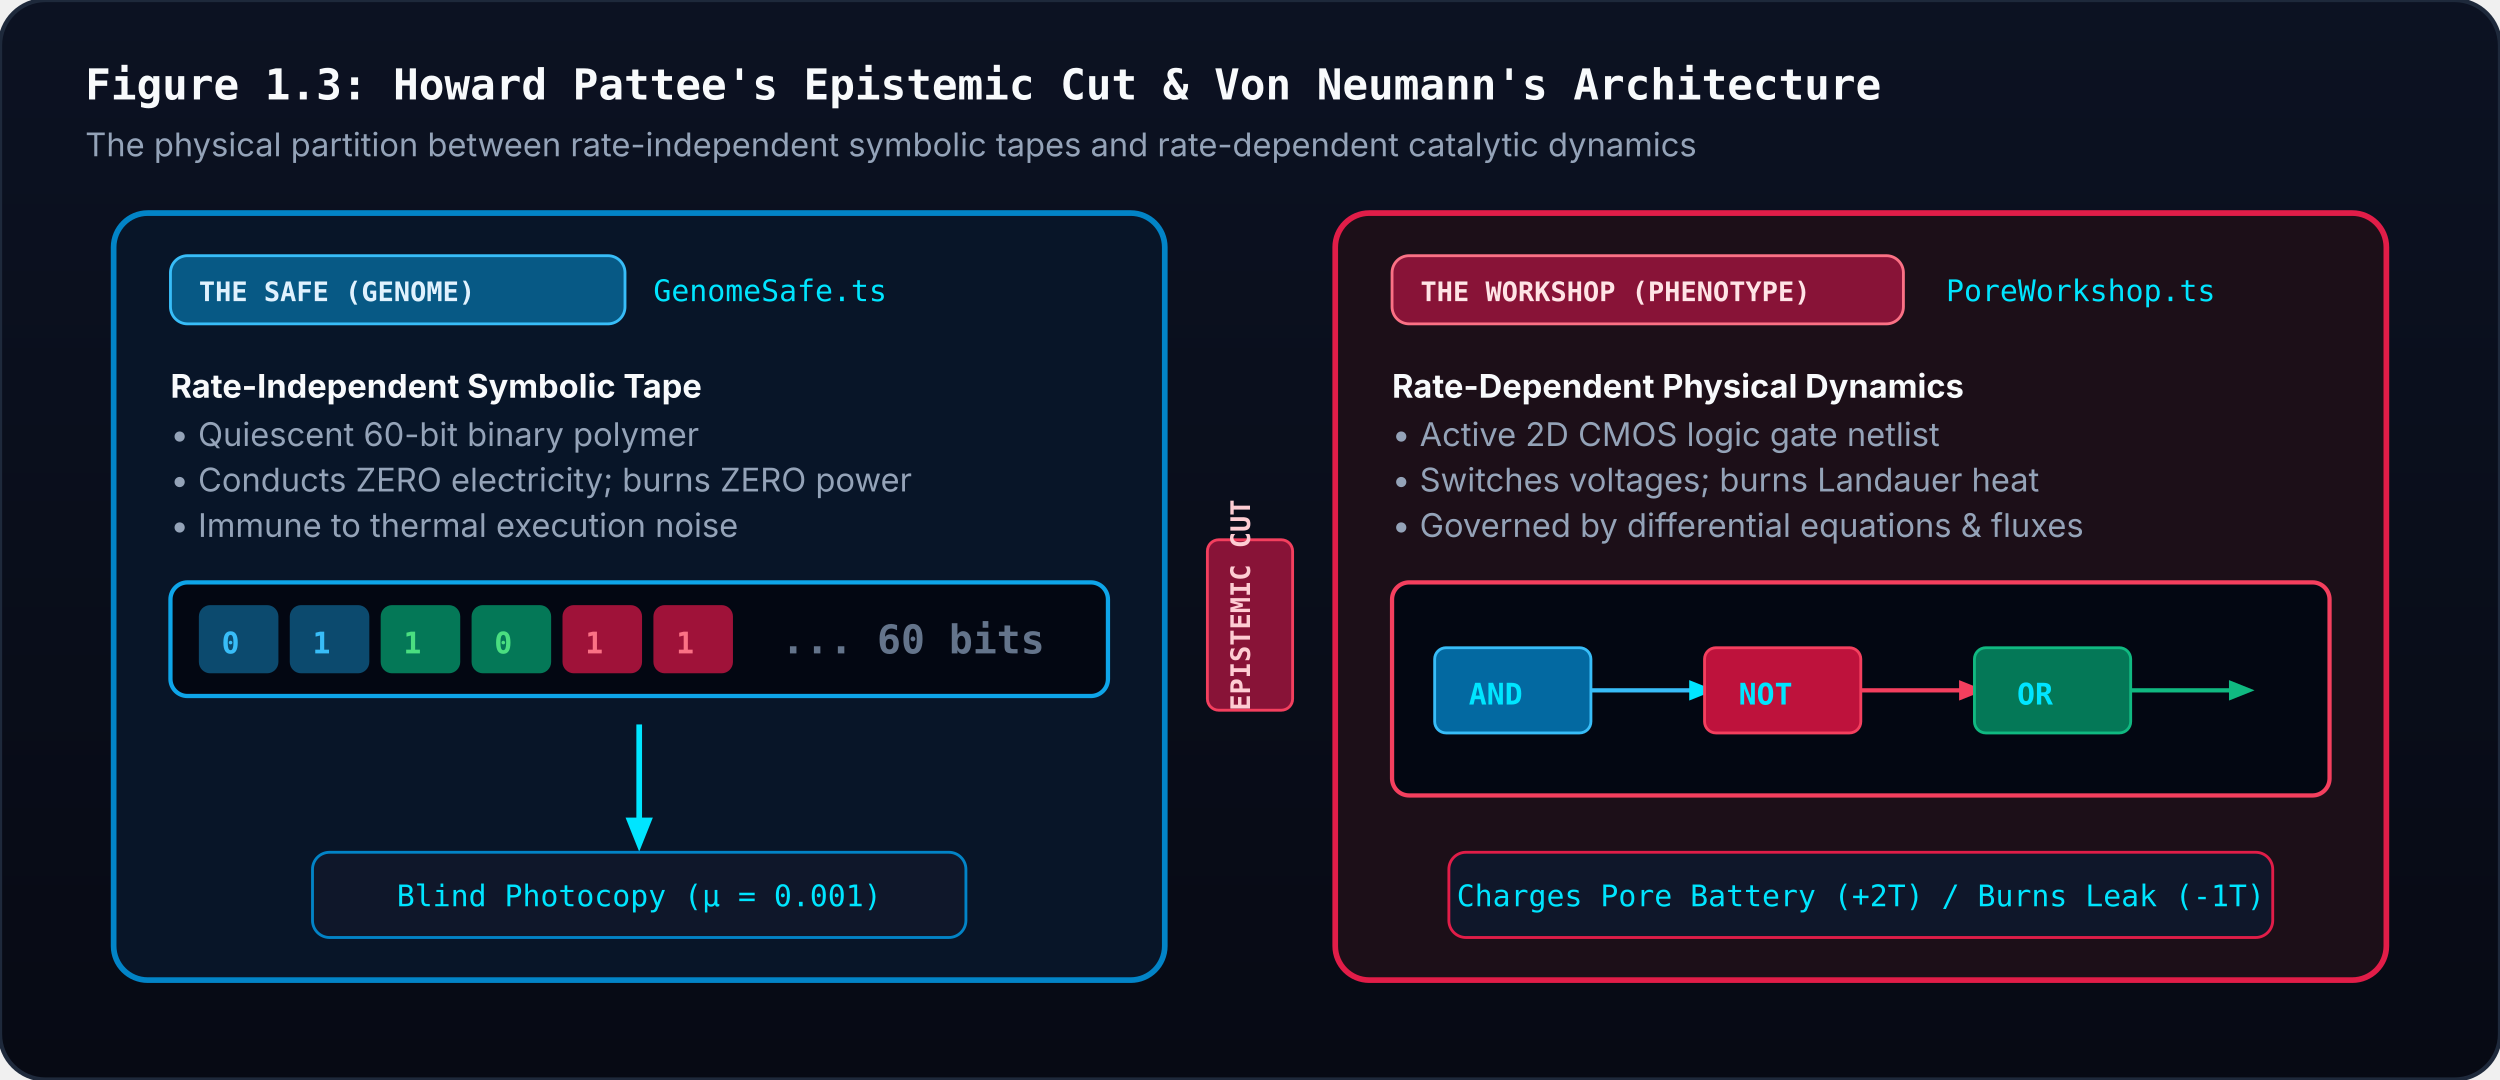
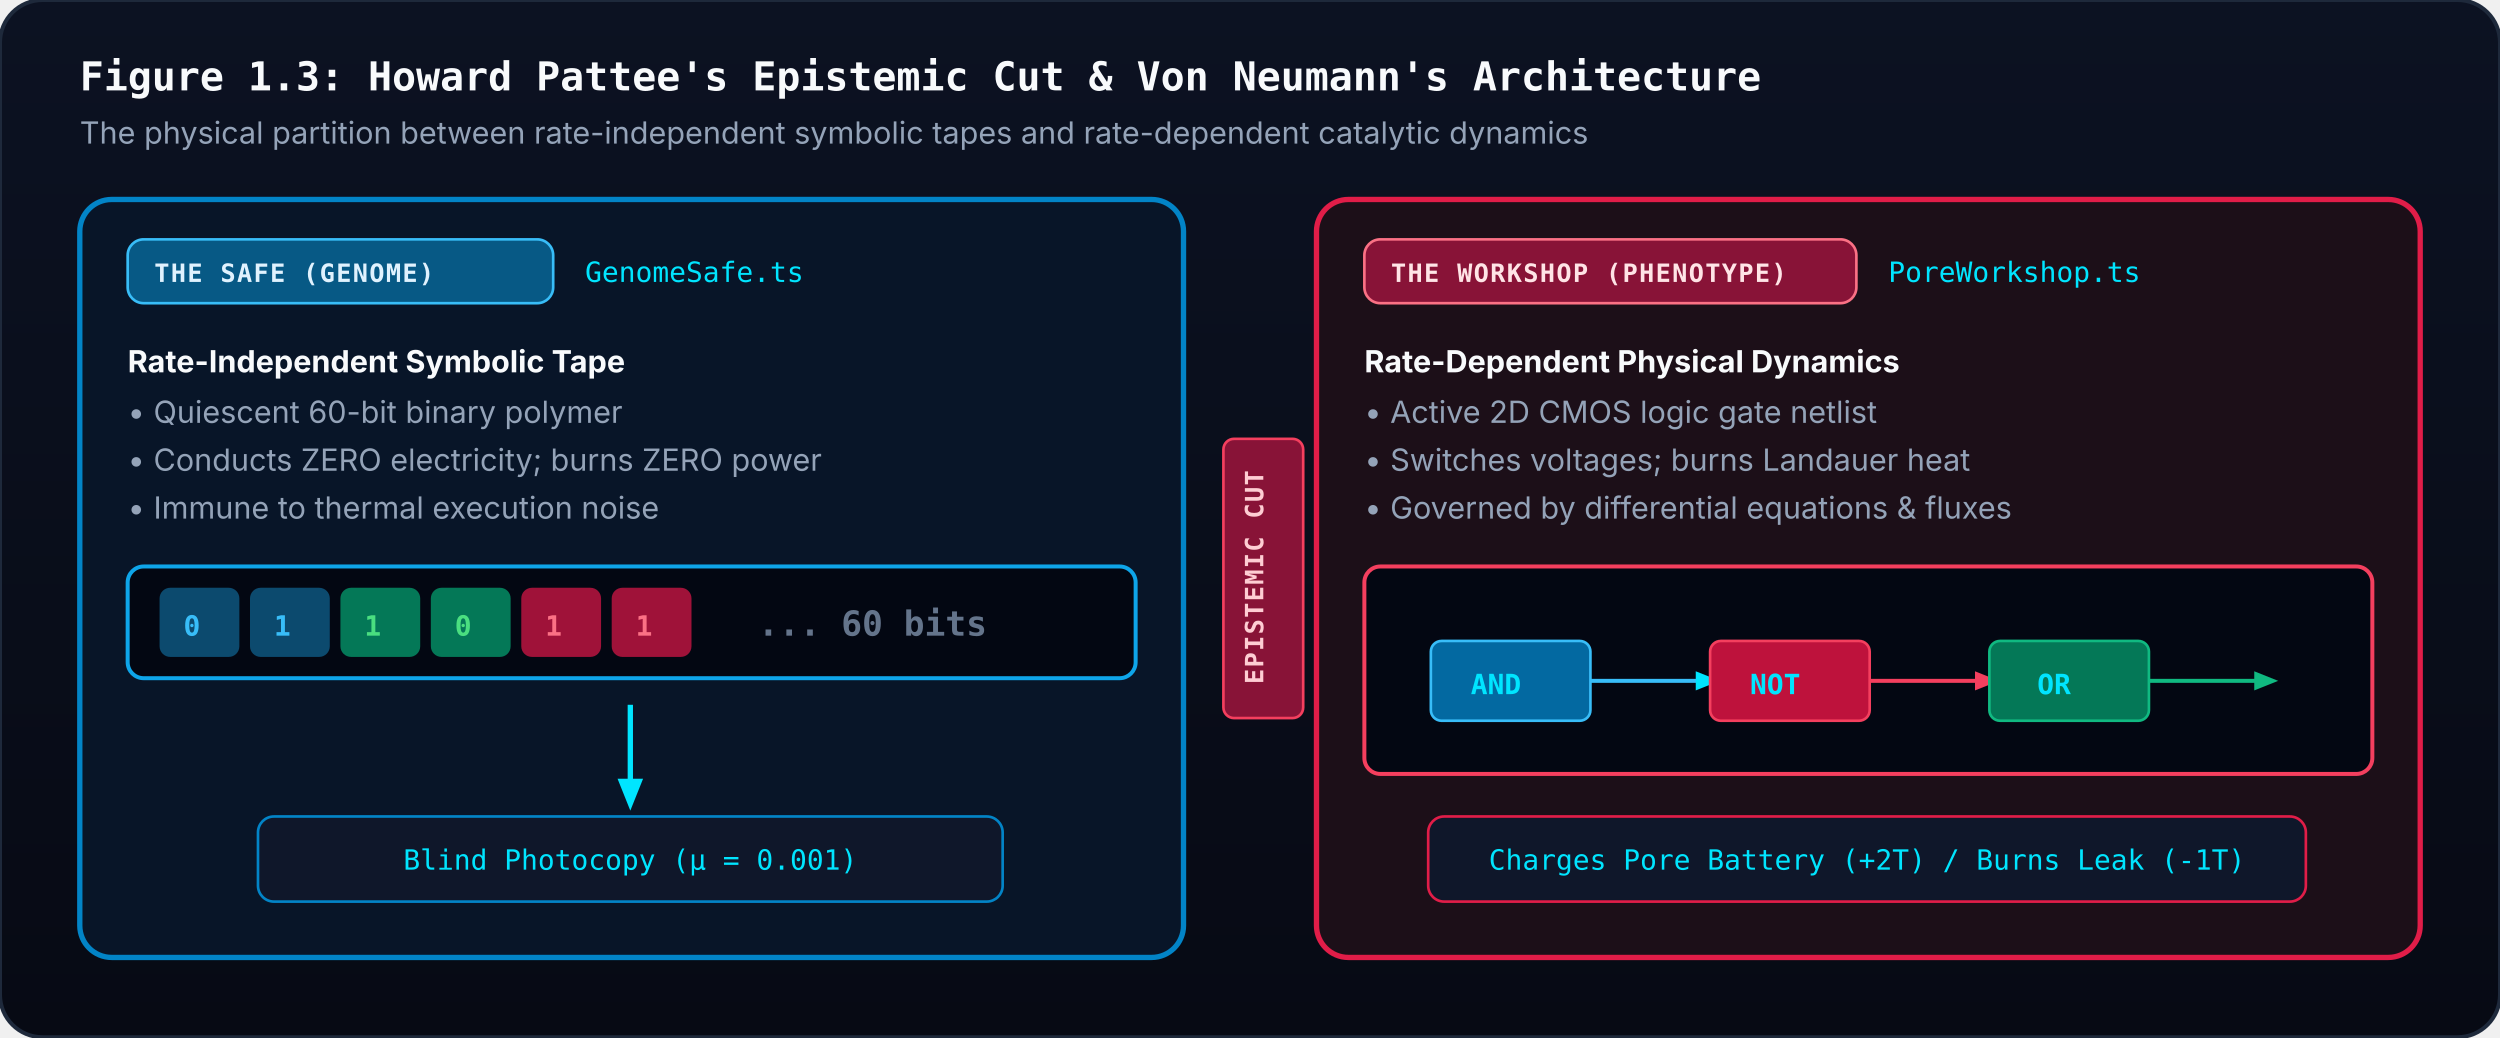
- <svg xmlns="http://www.w3.org/2000/svg" viewBox="0 0 880 380" width="880" height="380" class="w-full h-auto font-sans">
+ <svg xmlns="http://www.w3.org/2000/svg" viewBox="0 0 940 390" width="940" height="390" class="w-full h-auto font-sans">
  <defs>
    <linearGradient id="panelGrad" x1="0%" y1="0%" x2="0%" y2="100%">
      <stop offset="0%" stop-color="#0c1222" />
      <stop offset="100%" stop-color="#070a14" />
    </linearGradient>
    <linearGradient id="cardGrad" x1="0%" y1="0%" x2="0%" y2="100%">
      <stop offset="0%" stop-color="#131c31" />
      <stop offset="100%" stop-color="#0a0f1d" />
    </linearGradient>
    <linearGradient id="cyanGrad" x1="0%" y1="0%" x2="100%" y2="100%">
      <stop offset="0%" stop-color="#00e5ff" />
      <stop offset="100%" stop-color="#0284c7" />
    </linearGradient>
    <linearGradient id="emeraldGrad" x1="0%" y1="0%" x2="100%" y2="100%">
      <stop offset="0%" stop-color="#10b981" />
      <stop offset="100%" stop-color="#047857" />
    </linearGradient>
    <linearGradient id="roseGrad" x1="0%" y1="0%" x2="100%" y2="100%">
      <stop offset="0%" stop-color="#f43f5e" />
      <stop offset="100%" stop-color="#be123c" />
    </linearGradient>
    <linearGradient id="amberGrad" x1="0%" y1="0%" x2="100%" y2="100%">
      <stop offset="0%" stop-color="#f59e0b" />
      <stop offset="100%" stop-color="#b45309" />
    </linearGradient>
    <linearGradient id="purpleGrad" x1="0%" y1="0%" x2="100%" y2="100%">
      <stop offset="0%" stop-color="#a855f7" />
      <stop offset="100%" stop-color="#6b21a8" />
    </linearGradient>
    <marker id="arrow-cyan" viewBox="0 0 10 10" refX="6" refY="5" markerWidth="6" markerHeight="6" orient="auto-start-reverse">
      <path d="M 0 1 L 10 5 L 0 9 z" fill="#00e5ff" />
    </marker>
    <marker id="arrow-emerald" viewBox="0 0 10 10" refX="6" refY="5" markerWidth="6" markerHeight="6" orient="auto-start-reverse">
      <path d="M 0 1 L 10 5 L 0 9 z" fill="#10b981" />
    </marker>
    <marker id="arrow-rose" viewBox="0 0 10 10" refX="6" refY="5" markerWidth="6" markerHeight="6" orient="auto-start-reverse">
      <path d="M 0 1 L 10 5 L 0 9 z" fill="#f43f5e" />
    </marker>
    <marker id="arrow-amber" viewBox="0 0 10 10" refX="6" refY="5" markerWidth="6" markerHeight="6" orient="auto-start-reverse">
      <path d="M 0 1 L 10 5 L 0 9 z" fill="#f59e0b" />
    </marker>
    <marker id="arrow-purple" viewBox="0 0 10 10" refX="6" refY="5" markerWidth="6" markerHeight="6" orient="auto-start-reverse">
      <path d="M 0 1 L 10 5 L 0 9 z" fill="#a855f7" />
    </marker>
    <marker id="arrow-slate" viewBox="0 0 10 10" refX="6" refY="5" markerWidth="6" markerHeight="6" orient="auto-start-reverse">
      <path d="M 0 1 L 10 5 L 0 9 z" fill="#64748b" />
    </marker>
    <filter id="glow-cyan" x="-20%" y="-20%" width="140%" height="140%">
      <feGaussianBlur stdDeviation="3" result="blur" />
      <feComposite in="SourceGraphic" in2="blur" operator="over" />
    </filter>
    <filter id="glow-emerald" x="-20%" y="-20%" width="140%" height="140%">
      <feGaussianBlur stdDeviation="3" result="blur" />
      <feComposite in="SourceGraphic" in2="blur" operator="over" />
    </filter>
  </defs>
  <style>
-     .title { font-family: 'Cascadia Code', Consolas, monospace; font-size: 15px; font-weight: bold; fill: #f8fafc; }
-     .subtitle { font-family: 'Inter', system-ui, sans-serif; font-size: 11.5px; fill: #94a3b8; }
-     .label { font-family: 'Inter', system-ui, sans-serif; font-size: 11px; fill: #cbd5e1; }
-     .label-bold { font-family: 'Inter', system-ui, sans-serif; font-size: 11.5px; font-weight: bold; fill: #f8fafc; }
-     .code { font-family: 'Cascadia Code', Consolas, monospace; font-size: 10.5px; fill: #00e5ff; }
-     .badge { font-family: 'Cascadia Code', Consolas, monospace; font-size: 9.5px; font-weight: bold; }
+     .title { font-family: ui-monospace, 'Cascadia Code', Consolas, 'SF Mono', monospace; font-size: 15px; font-weight: bold; fill: #f8fafc; }
+     .subtitle { font-family: system-ui, -apple-system, 'Inter', sans-serif; font-size: 11.5px; fill: #94a3b8; }
+     .label { font-family: system-ui, -apple-system, 'Inter', sans-serif; font-size: 11px; fill: #cbd5e1; }
+     .label-bold { font-family: system-ui, -apple-system, 'Inter', sans-serif; font-size: 11.5px; font-weight: bold; fill: #f8fafc; }
+     .code { font-family: ui-monospace, 'Cascadia Code', Consolas, 'SF Mono', monospace; font-size: 10.5px; fill: #00e5ff; }
+     .badge { font-family: ui-monospace, 'Cascadia Code', Consolas, 'SF Mono', monospace; font-size: 9.5px; font-weight: bold; letter-spacing: 0.5px; }
  </style>
-   <rect width="880" height="380" rx="16" fill="url(#panelGrad)" stroke="#1e293b" stroke-width="1.5" />
-   <g transform="translate(30, 35)">
+   <rect width="940" height="390" rx="16" fill="url(#panelGrad)" stroke="#1e293b" stroke-width="1.5" />
+   <g transform="translate(30, 34)">
    <text class="title">Figure 1.3: Howard Pattee's Epistemic Cut &amp; Von Neumann's Architecture</text>
    <text y="20" class="subtitle">The physical partition between rate-independent symbolic tapes and rate-dependent catalytic dynamics</text>
  </g>
-   <g transform="translate(40, 75)">
-     <rect width="370" height="270" rx="12" fill="#081528" stroke="#0284c7" stroke-width="2" />
-     <rect x="20" y="15" width="160" height="24" rx="6" fill="#075985" stroke="#38bdf8" stroke-width="1" />
-     <text x="30" y="31" class="badge" fill="#e0f2fe">THE SAFE (GENOME)</text>
+   <g transform="translate(30, 75)">
+     <rect width="415" height="285" rx="12" fill="#081528" stroke="#0284c7" stroke-width="2" />
+     <rect x="18" y="15" width="160" height="24" rx="6" fill="#075985" stroke="#38bdf8" stroke-width="1" />
+     <text x="28" y="31" class="badge" fill="#e0f2fe">THE SAFE (GENOME)</text>
    <text x="190" y="31" class="code" fill="#38bdf8">GenomeSafe.ts</text>
-     <text x="20" y="65" class="label-bold" fill="#7dd3fc">Rate-Independent Symbolic Tape</text>
-     <text x="20" y="82" class="subtitle">• Quiescent 60-bit binary polymer</text>
-     <text x="20" y="98" class="subtitle">• Conducts ZERO electricity; burns ZERO power</text>
-     <text x="20" y="114" class="subtitle">• Immune to thermal execution noise</text>
-     <g transform="translate(20, 130)">
-       <rect width="330" height="40" rx="6" fill="#030712" stroke="#0ea5e9" stroke-width="1.5" />
-       <g transform="translate(10, 8)" class="code" font-size="13" font-weight="bold">
-         <rect x="0" y="0" width="28" height="24" rx="4" fill="#0c4a6e" />
-         <text x="8" y="17" fill="#38bdf8">0</text>
-         <rect x="32" y="0" width="28" height="24" rx="4" fill="#0c4a6e" />
-         <text x="40" y="17" fill="#38bdf8">1</text>
-         <rect x="64" y="0" width="28" height="24" rx="4" fill="#047857" />
-         <text x="72" y="17" fill="#4ade80">1</text>
-         <rect x="96" y="0" width="28" height="24" rx="4" fill="#047857" />
-         <text x="104" y="17" fill="#4ade80">0</text>
-         <rect x="128" y="0" width="28" height="24" rx="4" fill="#9f1239" />
-         <text x="136" y="17" fill="#fb7185">1</text>
-         <rect x="160" y="0" width="28" height="24" rx="4" fill="#9f1239" />
-         <text x="168" y="17" fill="#fb7185">1</text>
-         <text x="205" y="17" fill="#64748b" font-size="14">... 60 bits</text>
+     <text x="18" y="65" class="label-bold" fill="#7dd3fc">Rate-Independent Symbolic Tape</text>
+     <text x="18" y="84" class="subtitle">• Quiescent 60-bit binary polymer</text>
+     <text x="18" y="102" class="subtitle">• Conducts ZERO electricity; burns ZERO power</text>
+     <text x="18" y="120" class="subtitle">• Immune to thermal execution noise</text>
+     <g transform="translate(18, 138)">
+       <rect width="379" height="42" rx="6" fill="#030712" stroke="#0ea5e9" stroke-width="1.5" />
+       <g transform="translate(12, 8)" class="code" font-size="13" font-weight="bold">
+         <rect x="0" y="0" width="30" height="26" rx="4" fill="#0c4a6e" />
+         <text x="9" y="18" fill="#38bdf8">0</text>
+         <rect x="34" y="0" width="30" height="26" rx="4" fill="#0c4a6e" />
+         <text x="43" y="18" fill="#38bdf8">1</text>
+         <rect x="68" y="0" width="30" height="26" rx="4" fill="#047857" />
+         <text x="77" y="18" fill="#4ade80">1</text>
+         <rect x="102" y="0" width="30" height="26" rx="4" fill="#047857" />
+         <text x="111" y="18" fill="#4ade80">0</text>
+         <rect x="136" y="0" width="30" height="26" rx="4" fill="#9f1239" />
+         <text x="145" y="18" fill="#fb7185">1</text>
+         <rect x="170" y="0" width="30" height="26" rx="4" fill="#9f1239" />
+         <text x="179" y="18" fill="#fb7185">1</text>
+         <text x="225" y="18" fill="#64748b" font-size="13">... 60 bits</text>
      </g>
    </g>
-     <path d="M 185 180 L 185 220" stroke="#00e5ff" stroke-width="2" marker-end="url(#arrow-cyan)" />
-     <rect x="70" y="225" width="230" height="30" rx="6" fill="#0f172a" stroke="#0284c7" stroke-width="1" />
-     <text x="185" y="244" class="code" text-anchor="middle" font-size="10" fill="#38bdf8">Blind Photocopy (μ = 0.001)</text>
+     <path d="M 207 190 L 207 225" stroke="#00e5ff" stroke-width="2" marker-end="url(#arrow-cyan)" />
+     <rect x="67" y="232" width="280" height="32" rx="6" fill="#0f172a" stroke="#0284c7" stroke-width="1" />
+     <text x="207" y="252" class="code" text-anchor="middle" font-size="10.5" fill="#38bdf8">Blind Photocopy (μ = 0.001)</text>
  </g>
-   <g transform="translate(425, 75)">
-     <line x1="15" y1="20" x2="15" y2="250" stroke="#f43f5e" stroke-width="3" stroke-dasharray="6 4" filter="url(#glow-emerald)" />
-     <rect x="0" y="115" width="30" height="60" rx="4" fill="#881337" stroke="#f43f5e" stroke-width="1" />
-     <text x="15" y="138" class="badge" text-anchor="middle" fill="#fecdd3" transform="rotate(-90 15 138)">EPISTEMIC CUT</text>
+   <g transform="translate(460, 75)">
+     <line x1="15" y1="15" x2="15" y2="270" stroke="#f43f5e" stroke-width="3" stroke-dasharray="6 4" filter="url(#glow-emerald)" />
+     <rect x="0" y="90" width="30" height="105" rx="4" fill="#881337" stroke="#f43f5e" stroke-width="1" />
+     <text x="15" y="142" class="badge" text-anchor="middle" fill="#fecdd3" transform="rotate(-90 15 142)">EPISTEMIC CUT</text>
  </g>
-   <g transform="translate(470, 75)">
-     <rect width="370" height="270" rx="12" fill="#1c0f18" stroke="#e11d48" stroke-width="2" />
-     <rect x="20" y="15" width="180" height="24" rx="6" fill="#881337" stroke="#fb7185" stroke-width="1" />
-     <text x="30" y="31" class="badge" fill="#ffe4e6">THE WORKSHOP (PHENOTYPE)</text>
+   <g transform="translate(495, 75)">
+     <rect width="415" height="285" rx="12" fill="#1c0f18" stroke="#e11d48" stroke-width="2" />
+     <rect x="18" y="15" width="185" height="24" rx="6" fill="#881337" stroke="#fb7185" stroke-width="1" />
+     <text x="28" y="31" class="badge" fill="#ffe4e6">THE WORKSHOP (PHENOTYPE)</text>
    <text x="215" y="31" class="code" fill="#fb7185">PoreWorkshop.ts</text>
-     <text x="20" y="65" class="label-bold" fill="#fda4af">Rate-Dependent Physical Dynamics</text>
-     <text x="20" y="82" class="subtitle">• Active 2D CMOS logic gate netlist</text>
-     <text x="20" y="98" class="subtitle">• Switches voltages; burns Landauer heat</text>
-     <text x="20" y="114" class="subtitle">• Governed by differential equations &amp; fluxes</text>
-     <g transform="translate(20, 130)">
-       <rect width="330" height="75" rx="6" fill="#030712" stroke="#f43f5e" stroke-width="1.5" />
-       <g transform="translate(15, 15)">
-         <rect x="0" y="8" width="55" height="30" rx="4" fill="#0369a1" stroke="#38bdf8" />
-         <text x="12" y="28" class="code" fill="#fff" font-weight="bold">AND</text>
-         <path d="M 55 23 L 95 23" stroke="#38bdf8" stroke-width="1.5" marker-end="url(#arrow-cyan)" />
-         <rect x="95" y="8" width="55" height="30" rx="4" fill="#be123c" stroke="#f43f5e" />
-         <text x="107" y="28" class="code" fill="#fff" font-weight="bold">NOT</text>
-         <path d="M 150 23 L 190 23" stroke="#f43f5e" stroke-width="1.5" marker-end="url(#arrow-rose)" />
-         <rect x="190" y="8" width="55" height="30" rx="4" fill="#047857" stroke="#10b981" />
-         <text x="205" y="28" class="code" fill="#fff" font-weight="bold">OR</text>
-         <path d="M 245 23 L 285 23" stroke="#10b981" stroke-width="1.5" marker-end="url(#arrow-emerald)" />
+     <text x="18" y="65" class="label-bold" fill="#fda4af">Rate-Dependent Physical Dynamics</text>
+     <text x="18" y="84" class="subtitle">• Active 2D CMOS logic gate netlist</text>
+     <text x="18" y="102" class="subtitle">• Switches voltages; burns Landauer heat</text>
+     <text x="18" y="120" class="subtitle">• Governed by differential equations &amp; fluxes</text>
+     <g transform="translate(18, 138)">
+       <rect width="379" height="78" rx="6" fill="#030712" stroke="#f43f5e" stroke-width="1.5" />
+       <g transform="translate(25, 20)">
+         <rect x="0" y="8" width="60" height="30" rx="4" fill="#0369a1" stroke="#38bdf8" />
+         <text x="15" y="28" class="code" fill="#fff" font-weight="bold">AND</text>
+         <path d="M 60 23 L 105 23" stroke="#38bdf8" stroke-width="1.5" marker-end="url(#arrow-cyan)" />
+         <rect x="105" y="8" width="60" height="30" rx="4" fill="#be123c" stroke="#f43f5e" />
+         <text x="120" y="28" class="code" fill="#fff" font-weight="bold">NOT</text>
+         <path d="M 165 23 L 210 23" stroke="#f43f5e" stroke-width="1.5" marker-end="url(#arrow-rose)" />
+         <rect x="210" y="8" width="60" height="30" rx="4" fill="#047857" stroke="#10b981" />
+         <text x="228" y="28" class="code" fill="#fff" font-weight="bold">OR</text>
+         <path d="M 270 23 L 315 23" stroke="#10b981" stroke-width="1.5" marker-end="url(#arrow-emerald)" />
      </g>
    </g>
-     <rect x="40" y="225" width="290" height="30" rx="6" fill="#0f172a" stroke="#e11d48" stroke-width="1" />
-     <text x="185" y="244" class="code" text-anchor="middle" font-size="10" fill="#fb7185">Charges Pore Battery (+2T) / Burns Leak (-1T)</text>
+     <rect x="42" y="232" width="330" height="32" rx="6" fill="#0f172a" stroke="#e11d48" stroke-width="1" />
+     <text x="207" y="252" class="code" text-anchor="middle" font-size="10" fill="#fb7185">Charges Pore Battery (+2T) / Burns Leak (-1T)</text>
  </g>
</svg>
